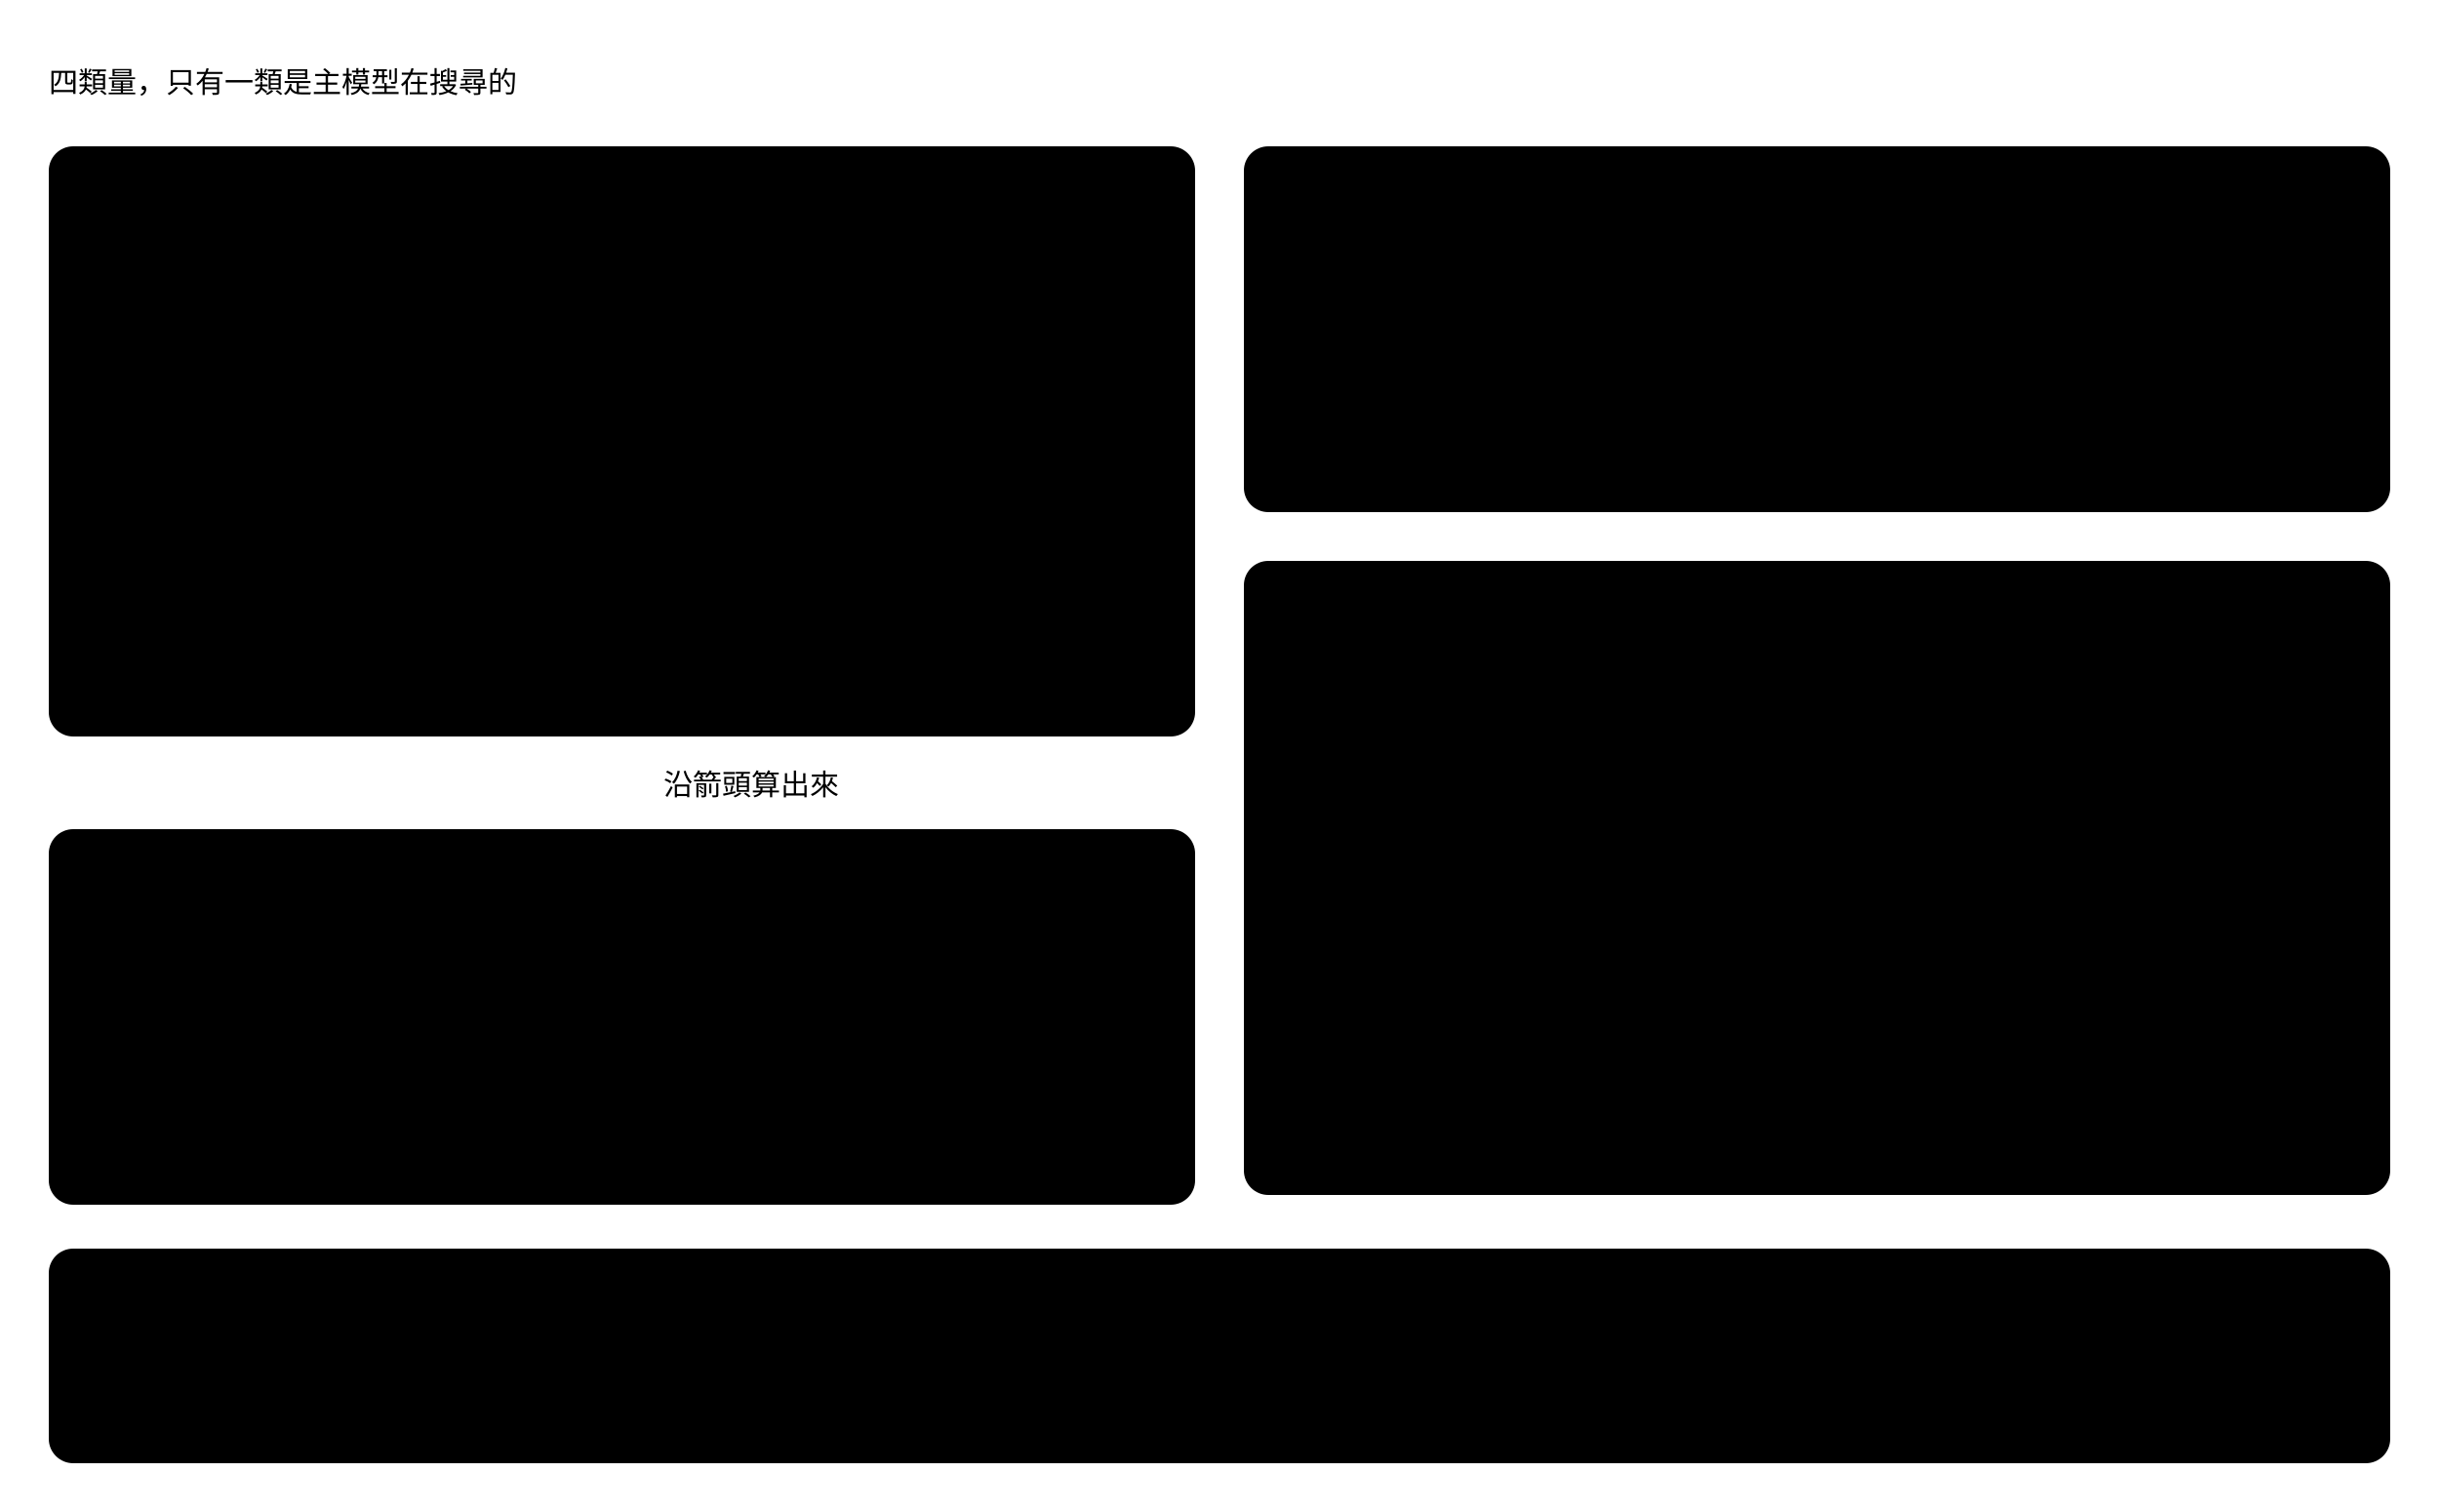
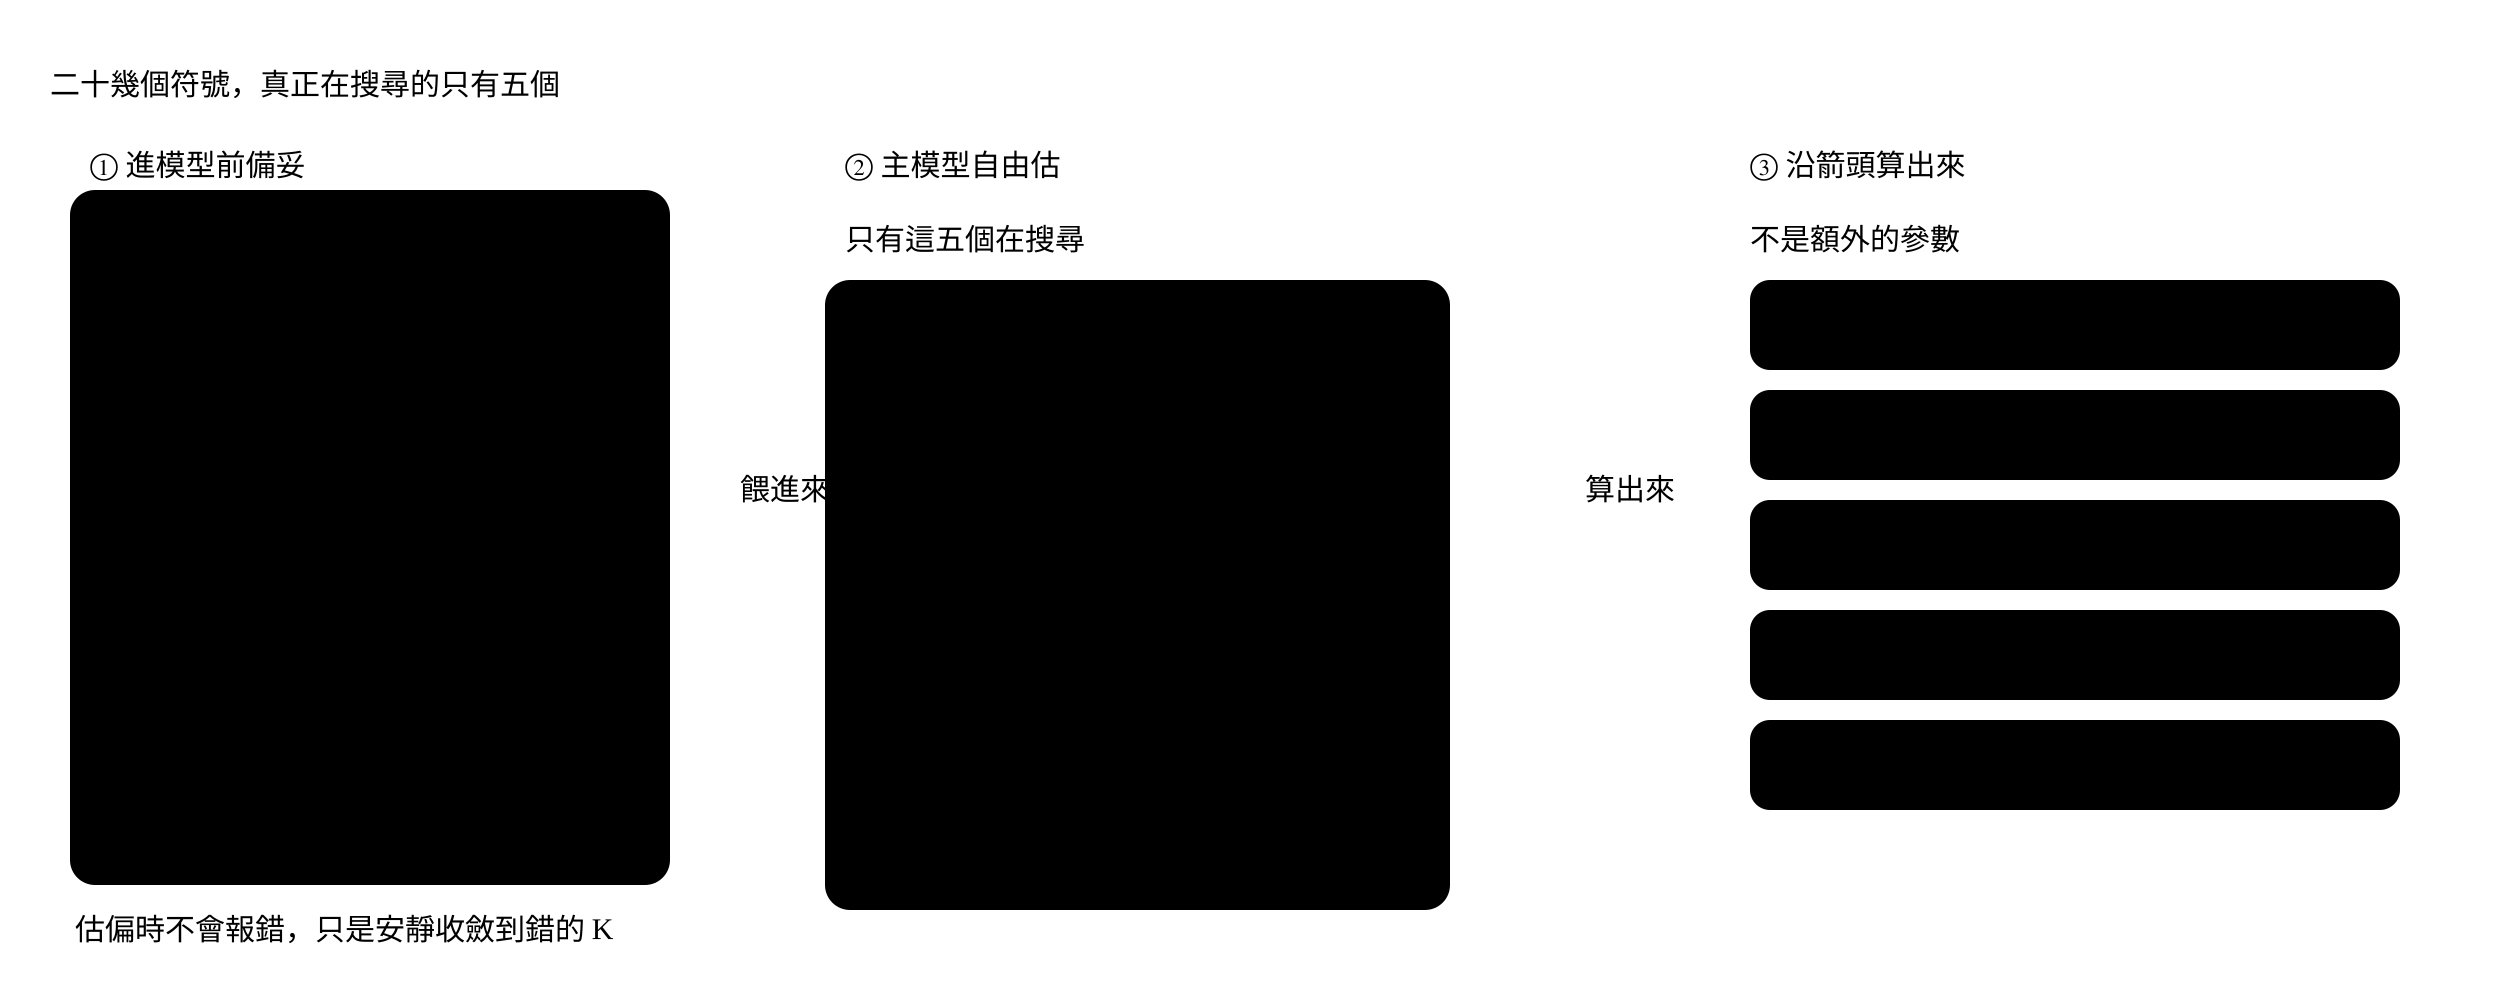
- <svg xmlns="http://www.w3.org/2000/svg" viewBox="0 0 1000 620">
-   <text class="ttl zh" x="20" y="38">四類量，只有一類是主模型在搜尋的</text>
-   <rect class="box ok" x="20" y="60" width="470" height="242" rx="10" />
-   <text class="lbl bold zh ok" x="40" y="92">① 主模型自由估</text>
-   <text class="tick zh" x="252" y="92">這一格才是「在搜尋」的東西</text>
-   <rect class="box sunken" x="40" y="106" width="430" height="82" rx="8" />
-   <text class="lbl bold zh" x="58" y="134">離散結構（外層）</text>
-   <text class="tick zh" x="58" y="160">K：群數　　T：clone tree</text>
-   <text class="tick zh" x="58" y="180">z：突變指派　　G：逐拷貝基因型</text>
-   <rect class="box sunken" x="40" y="200" width="430" height="82" rx="8" />
-   <text class="lbl bold zh" x="58" y="228">連續參數（內層）</text>
-   <text class="tick zh" x="58" y="254">w：細胞比例，含正常細胞 w₀</text>
-   <text class="tick zh" x="58" y="274">自由度只有 K 個，定義域是一個 simplex</text>
-   <path class="conn thick" d="M255,302 L255,338" marker-end="url(#arrow-sm)" />
-   <text class="tick zh" x="272" y="326">沿箭頭算出來</text>
-   <rect class="box" x="20" y="340" width="470" height="154" rx="10" />
-   <text class="lbl bold zh" x="40" y="370">② 推導量 —— 不是額外的參數</text>
-   <text class="tick zh" x="40" y="396">ρ ＝ 1 − w₀　　純度，由細胞組成算出</text>
-   <text class="tick zh" x="40" y="418">c_k　　CCF，由 w、T、z 算出</text>
-   <text class="tick zh" x="40" y="440">μ_m　　multiplicity，由 G 決定</text>
-   <text class="tick zh" x="40" y="462">θ、q　　預期 VAF 與分子比例，由上述算出</text>
-   <text class="tick zh" x="40" y="484">δ_v　　錯誤地板總量，由 ε 與 ξ_v 算出</text>
-   <rect class="box" x="510" y="60" width="470" height="150" rx="10" />
-   <text class="lbl bold zh" x="530" y="92">③ 上游輸入</text>
-   <text class="tick zh" x="530" y="122">CN_m　　total copy number，由 copy-number 分析提供</text>
-   <text class="tick zh" x="530" y="146">phase set 與家族標籤　　由定相與單倍型標記提供</text>
-   <text class="tick zh" x="530" y="170">覆蓋遮罩　　每條 read 實際跨過哪些位點</text>
-   <text class="tick zh" x="530" y="194">這一格不進最佳化，但它決定了上面那一格能看到什麼</text>
-   <rect class="box warn" x="510" y="230" width="470" height="260" rx="10" />
-   <text class="lbl bold zh warn" x="530" y="262">④ 必須先校準</text>
-   <text class="tick zh" x="530" y="292">φ　　單位點過度離散度，依 depth × CN 分層</text>
-   <text class="tick zh" x="530" y="316">ε　　逐位點錯誤率，平台校準＋序列脈絡分層</text>
-   <text class="tick zh" x="530" y="340">ξ_v　家族誤標率，就地、成對估計</text>
-   <text class="tick zh" x="530" y="364">M_eff　有效獨立資訊量，模擬或 bootstrap</text>
-   <rect class="box ghost bad" x="530" y="382" width="430" height="92" rx="8" />
-   <text class="lbl bold zh bad" x="548" y="410">風險在這裡，不在①</text>
-   <text class="tick zh" x="548" y="434">這四個估偏時不會有錯誤訊息，</text>
-   <text class="tick zh" x="548" y="456">模型照樣收斂，只是收斂到錯的 K 與錯的樹</text>
-   <rect class="box accent" x="20" y="512" width="960" height="88" rx="10" />
-   <text class="lbl bold zh accent mid" x="500" y="544">符號有二十幾個，待估參數只有五類</text>
-   <text class="tick zh mid" x="500" y="570">四個離散結構 ＋ 一組 K 個自由度的細胞比例；</text>
-   <text class="tick zh mid" x="500" y="590">其餘不是算出來的，就是進模型前該備妥的</text>
+ <svg xmlns="http://www.w3.org/2000/svg" viewBox="0 0 1000 400">
+   <text class="ttl zh" x="20" y="38">二十幾個符號，真正在搜尋的只有五個</text>
+   <rect class="box ghost bad" x="28" y="76" width="240" height="278" rx="10" />
+   <text class="lbl bold zh" x="36" y="70">① 進模型前備妥</text>
+   <rect class="box sunken" x="36" y="84" width="224" height="36" rx="8" />
+   <text class="lbl bold zh" x="50" y="108">CN<tspan style="font-size:15px" dy="4">m</tspan>
+   </text>
+   <text class="tick zh" x="126" y="108">拷貝數</text>
+   <rect class="box sunken" x="36" y="128" width="224" height="36" rx="8" />
+   <text class="lbl bold zh" x="50" y="152">φ</text>
+   <text class="tick zh" x="126" y="152">過度離散度</text>
+   <rect class="box sunken" x="36" y="172" width="224" height="36" rx="8" />
+   <text class="lbl bold zh" x="50" y="196">ε</text>
+   <text class="tick zh" x="126" y="196">逐位點錯誤</text>
+   <rect class="box sunken" x="36" y="216" width="224" height="36" rx="8" />
+   <text class="lbl bold zh" x="50" y="240">ξ<tspan style="font-size:15px" dy="4">v</tspan>
+   </text>
+   <text class="tick zh" x="126" y="240">家族誤標</text>
+   <rect class="box sunken" x="36" y="260" width="224" height="36" rx="8" />
+   <text class="lbl bold zh" x="50" y="284">M<tspan style="font-size:15px" dy="4">eff</tspan>
+   </text>
+   <text class="tick zh" x="126" y="284">有效資訊量</text>
+   <rect class="box sunken" x="36" y="304" width="224" height="36" rx="8" />
+   <text class="lbl bold zh" x="50" y="328">遮罩</text>
+   <text class="tick zh" x="126" y="328">覆蓋幾何</text>
+   <text class="tick zh bad" x="30" y="376">估偏時不會報錯，只是安靜收斂到錯的 K</text>
+   <path class="conn thick" d="M270,212 L322,212" marker-end="url(#arrow-sm)" />
+   <text class="tick zh mid" x="296" y="200">餵進來</text>
+   <rect class="box ok" x="330" y="112" width="250" height="252" rx="10" />
+   <text class="lbl bold zh ok" x="338" y="70">② 主模型自由估</text>
+   <text class="tick zh ok" x="338" y="100">只有這五個在搜尋</text>
+   <rect class="box sunken" x="346" y="122" width="218" height="34" rx="8" />
+   <text class="lbl bold zh" x="360" y="146">K</text>
+   <text class="tick zh" x="418" y="146">群數</text>
+   <rect class="box sunken" x="346" y="164" width="218" height="34" rx="8" />
+   <text class="lbl bold zh" x="360" y="188">T</text>
+   <text class="tick zh" x="418" y="188">clone tree</text>
+   <rect class="box sunken" x="346" y="206" width="218" height="34" rx="8" />
+   <text class="lbl bold zh" x="360" y="230">z</text>
+   <text class="tick zh" x="418" y="230">突變指派</text>
+   <rect class="box sunken" x="346" y="248" width="218" height="34" rx="8" />
+   <text class="lbl bold zh" x="360" y="272">G</text>
+   <text class="tick zh" x="418" y="272">逐拷貝基因型</text>
+   <rect class="box sunken" x="346" y="290" width="218" height="34" rx="8" />
+   <text class="lbl bold zh" x="360" y="314">w</text>
+   <text class="tick zh" x="418" y="314">細胞比例</text>
+   <text class="tick zh ok" x="346" y="348">自由度 K 個，定義域是一個 simplex</text>
+   <path class="conn thick" d="M586,212 L682,212" marker-end="url(#arrow-sm)" />
+   <text class="tick zh mid" x="634" y="200">算出來</text>
+   <text class="lbl bold zh" x="700" y="70">③ 沿箭頭算出來</text>
+   <text class="tick zh" x="700" y="100">不是額外的參數</text>
+   <rect class="box sunken" x="700" y="112" width="260" height="36" rx="8" />
+   <text class="lbl bold zh" x="714" y="136">ρ</text>
+   <text class="tick zh" x="772" y="136">純度 ＝ 1 − w₀</text>
+   <rect class="box sunken" x="700" y="156" width="260" height="36" rx="8" />
+   <text class="lbl bold zh" x="714" y="180">c<tspan style="font-size:15px" dy="4">k</tspan>
+   </text>
+   <text class="tick zh" x="772" y="180">CCF</text>
+   <rect class="box sunken" x="700" y="200" width="260" height="36" rx="8" />
+   <text class="lbl bold zh" x="714" y="224">μ<tspan style="font-size:15px" dy="4">m</tspan>
+   </text>
+   <text class="tick zh" x="772" y="224">multiplicity</text>
+   <rect class="box sunken" x="700" y="244" width="260" height="36" rx="8" />
+   <text class="lbl bold zh" x="714" y="268">θ、q</text>
+   <text class="tick zh" x="800" y="268">預期 VAF 與分子比例</text>
+   <rect class="box sunken" x="700" y="288" width="260" height="36" rx="8" />
+   <text class="lbl bold zh" x="714" y="312">δ<tspan style="font-size:15px" dy="4">v</tspan>
+   </text>
+   <text class="tick zh" x="772" y="312">錯誤地板總量</text>
</svg>
